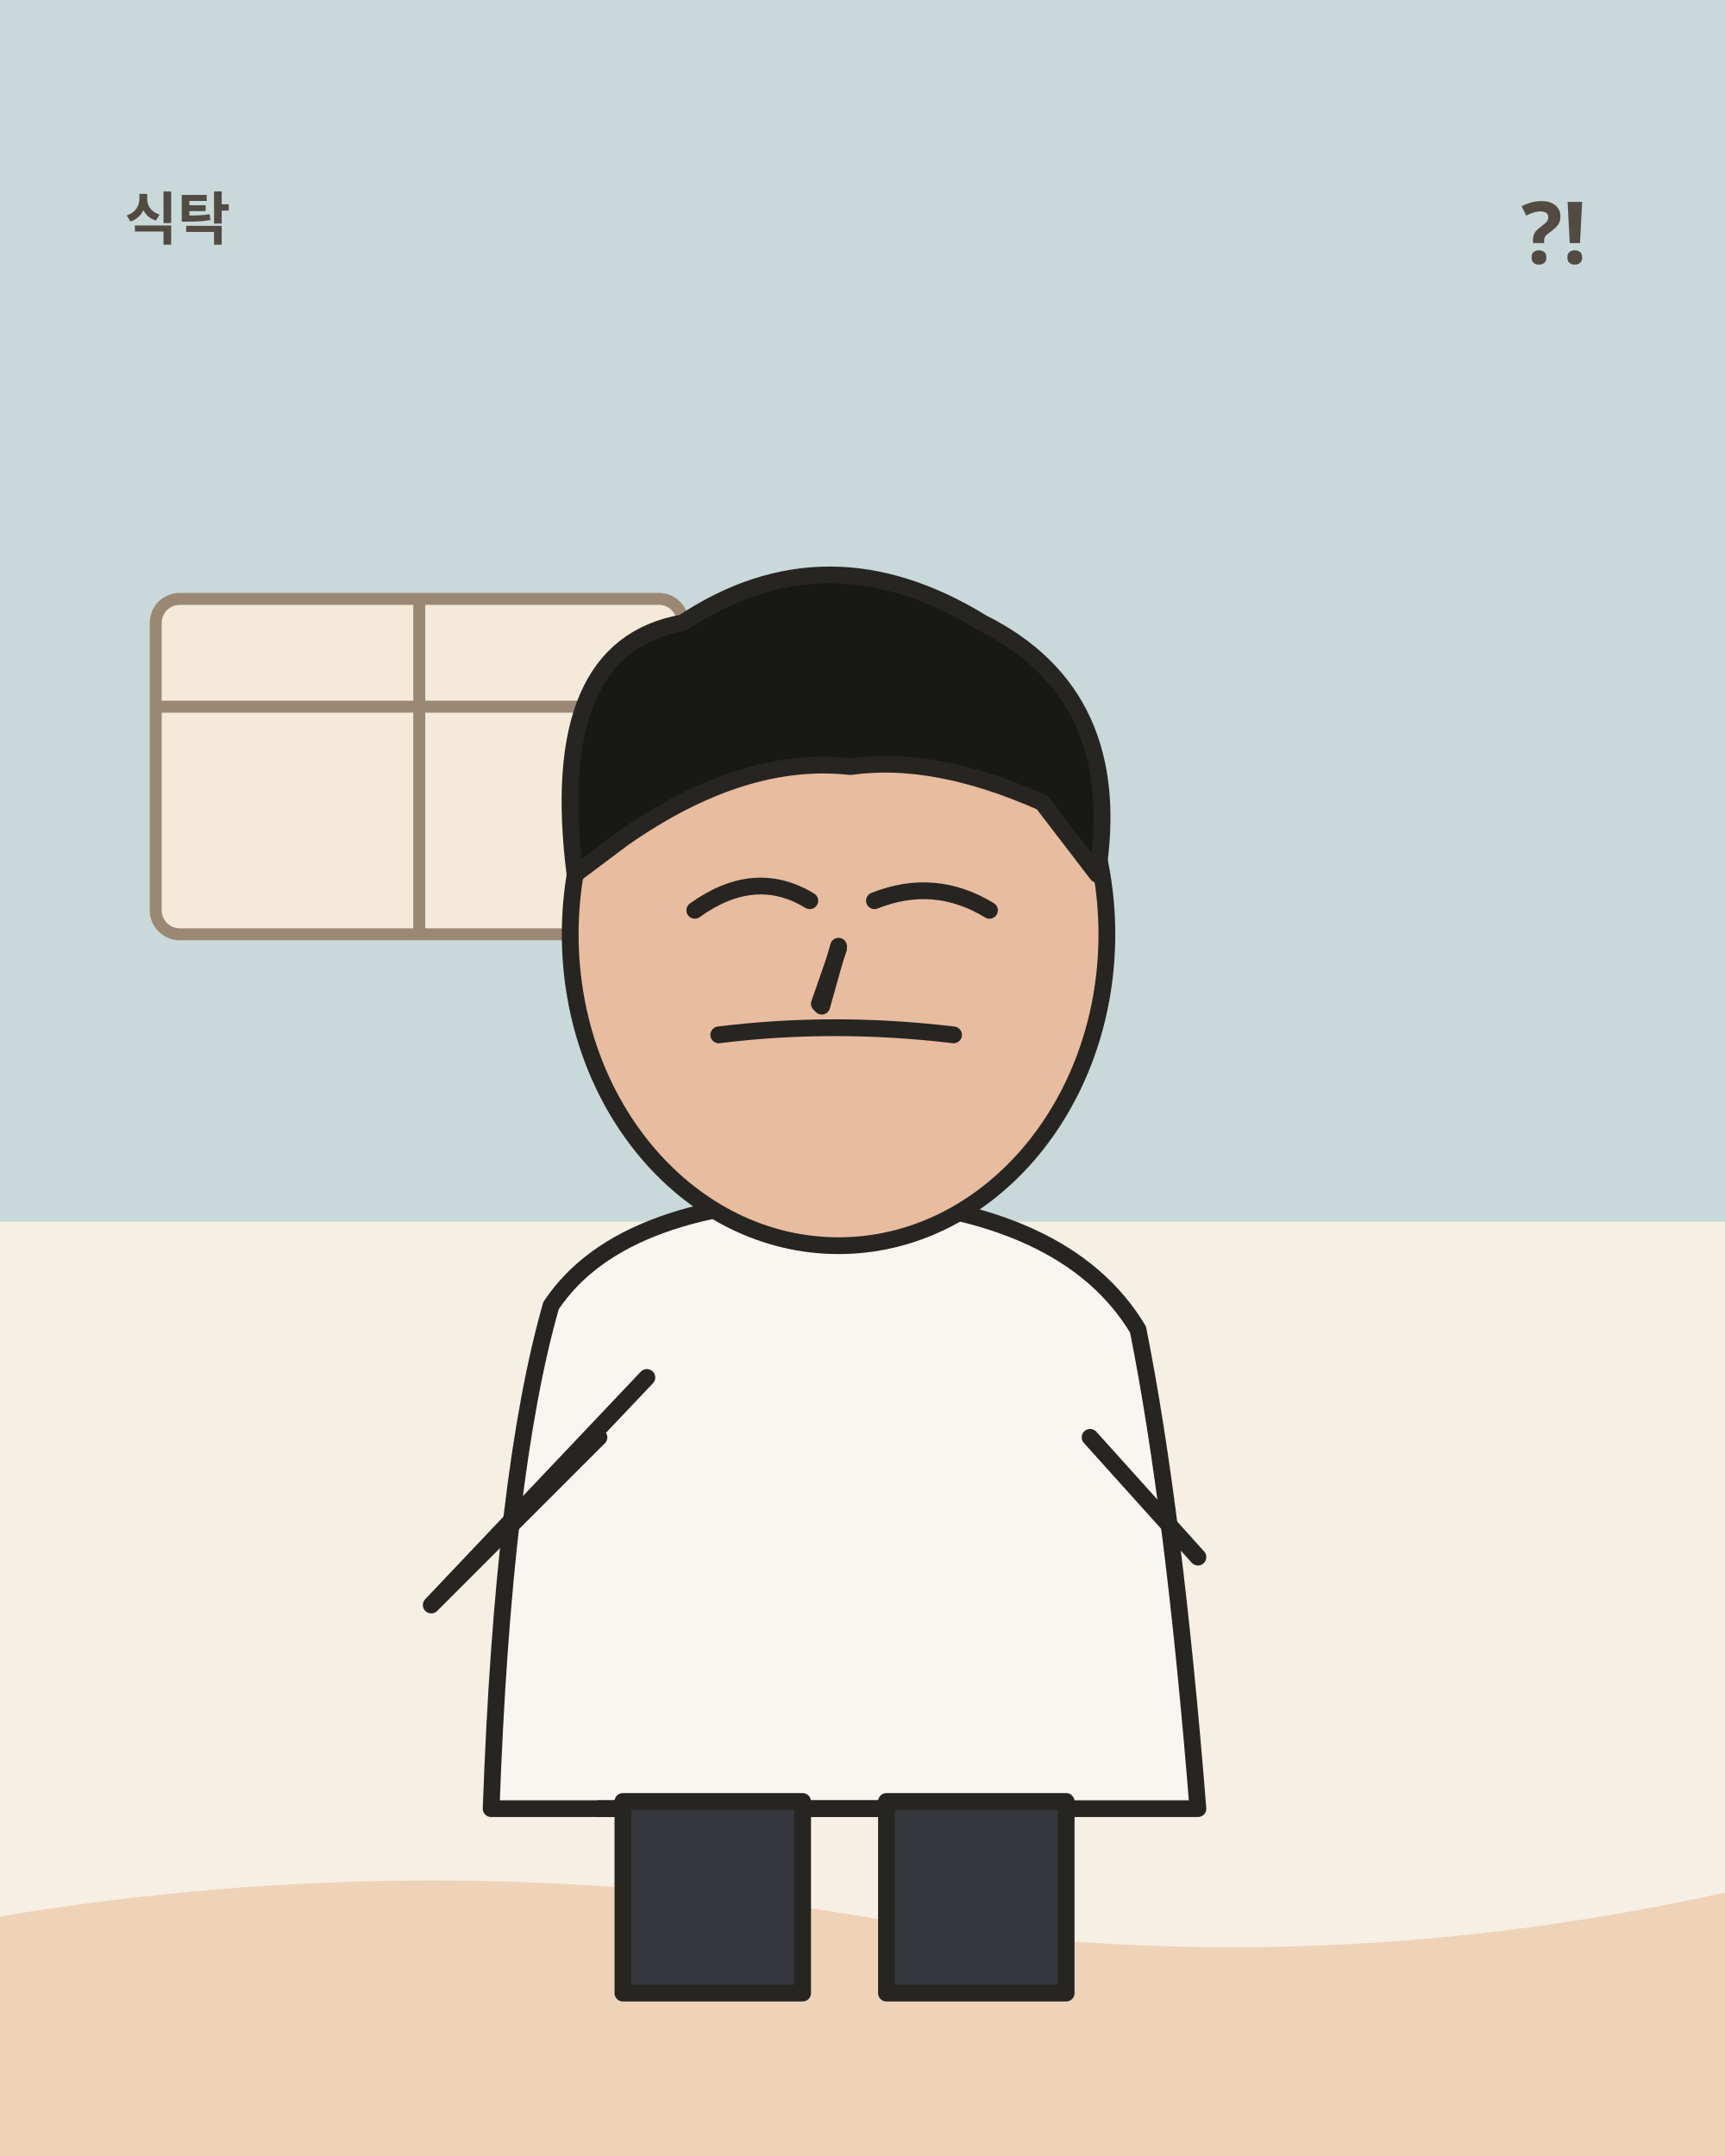
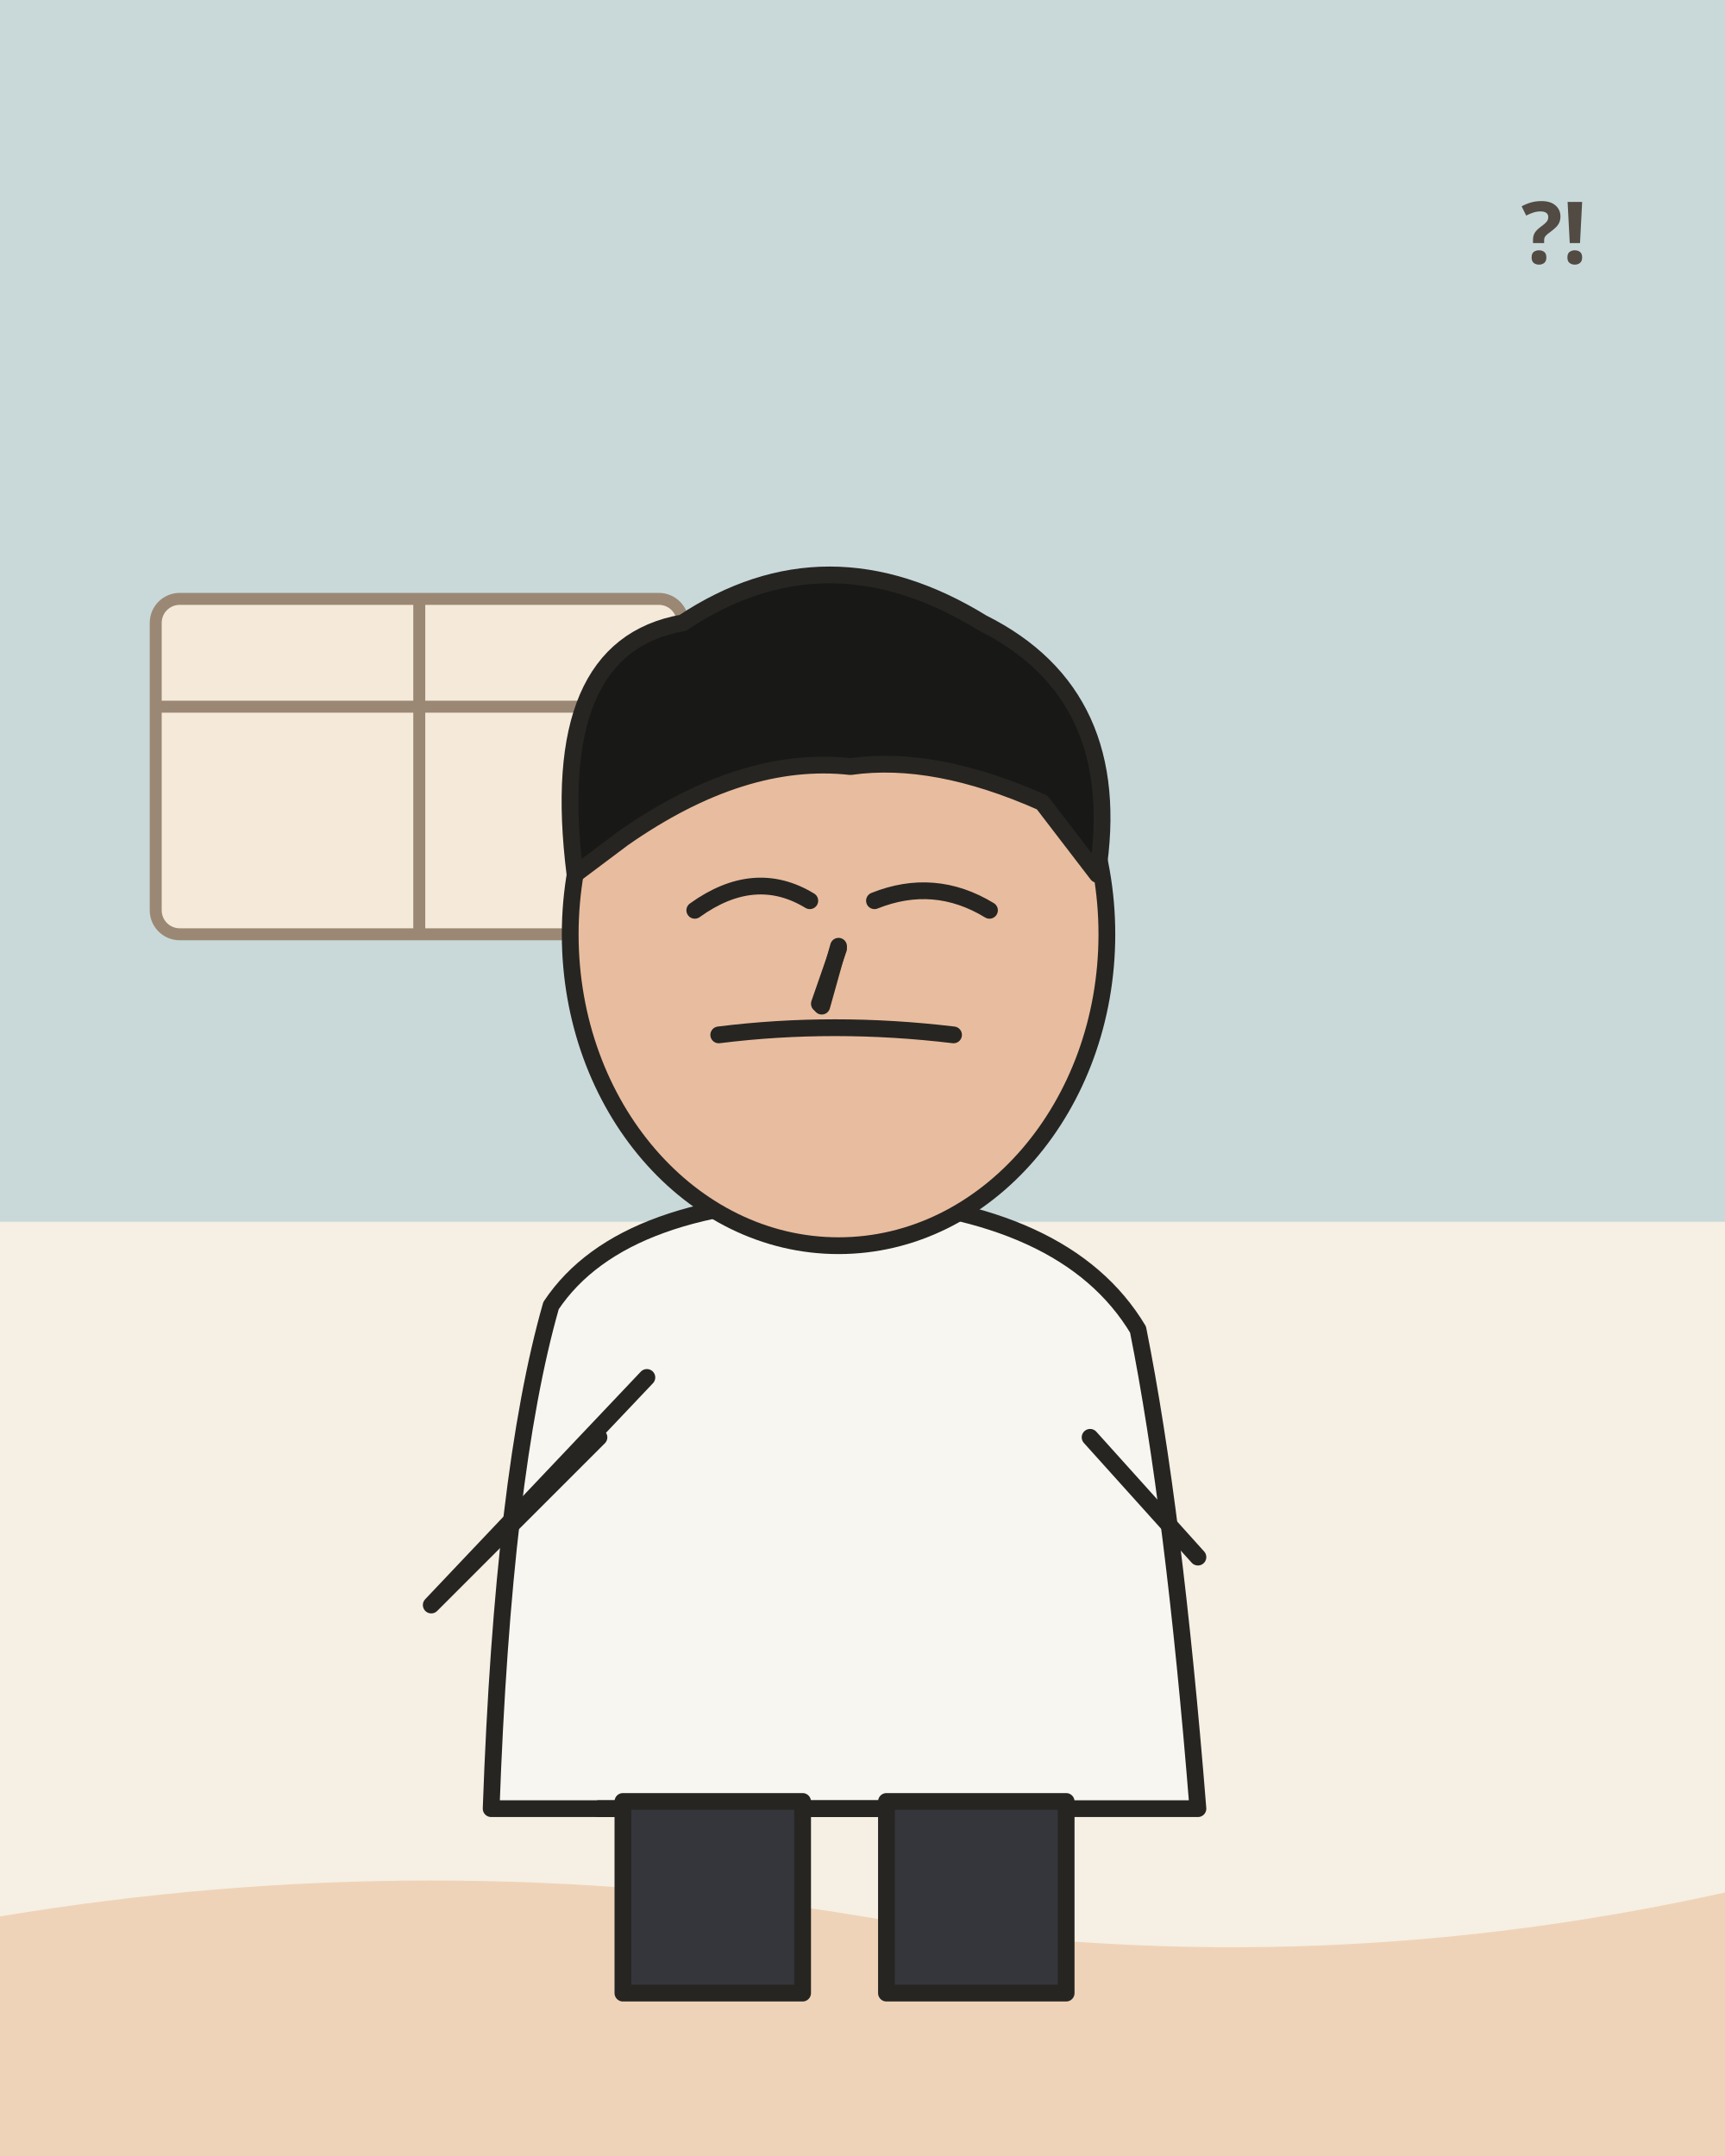
<svg xmlns="http://www.w3.org/2000/svg" viewBox="0 0 720 900" role="img" aria-label="웹툰 장면">
  <rect width="720" height="900" fill="#f6efe3" />
  <rect x="0" y="0" width="720" height="510" fill="#c9d9da" />
  <rect x="65" y="250" width="220" height="140" rx="10" fill="#f5ead9" stroke="#9b8874" stroke-width="5" />
  <path d="M65 295h220M175 250v140" stroke="#9b8874" stroke-width="5" />
  <path d="M0 800 Q180 770 360 800 T720 790V900H0Z" fill="#e7b183" opacity=".45" />
  <g stroke="#262522" stroke-width="7" stroke-linecap="round" stroke-linejoin="round">
    <path d="M205 755 Q210 615 230 545 Q260 500 355 500 Q445 505 475 555 Q490 630 500 755Z" fill="#f7f6f1" />
    <path d="M250 755h195" fill="none" />
    <ellipse cx="350" cy="390" rx="112" ry="130" fill="#e8bc9e" />
    <path d="M240 365 Q228 270 285 260 Q345 220 410 260 Q470 290 458 365 L435 335 Q390 315 355 320 Q310 315 260 350Z" fill="#181817" />
    <path d="M290 380q25 -18 48 -4M365 376q25 -10 48 4M300 432q48 -6 98 0M350 395l-7 25" fill="none" />
    <path d="M350 396l-8 23" fill="none" />
    <path d="M250 600l-70 70 90-95M455 600l45 50" fill="none" />
    <rect x="260" y="752" width="75" height="80" fill="#34363b" />
    <rect x="370" y="752" width="75" height="80" fill="#34363b" />
  </g>
  <g font-family="sans-serif" font-weight="700" fill="#514b43">
-     <text x="52" y="100" font-size="24">식탁</text>
    <text x="635" y="110" font-size="36">?!</text>
  </g>
</svg>
